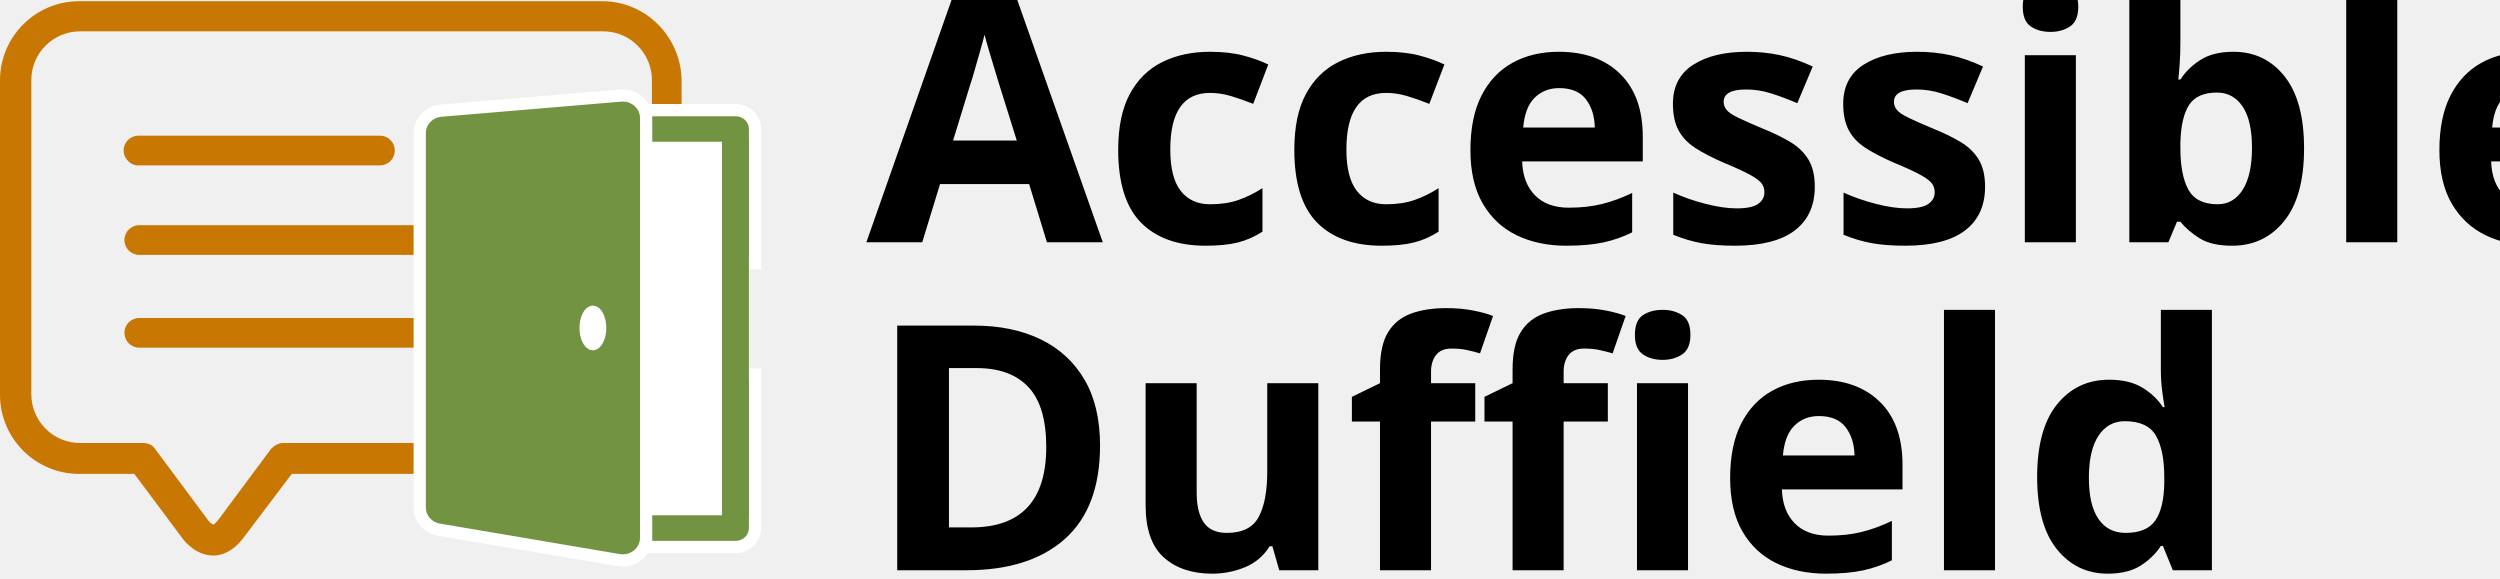
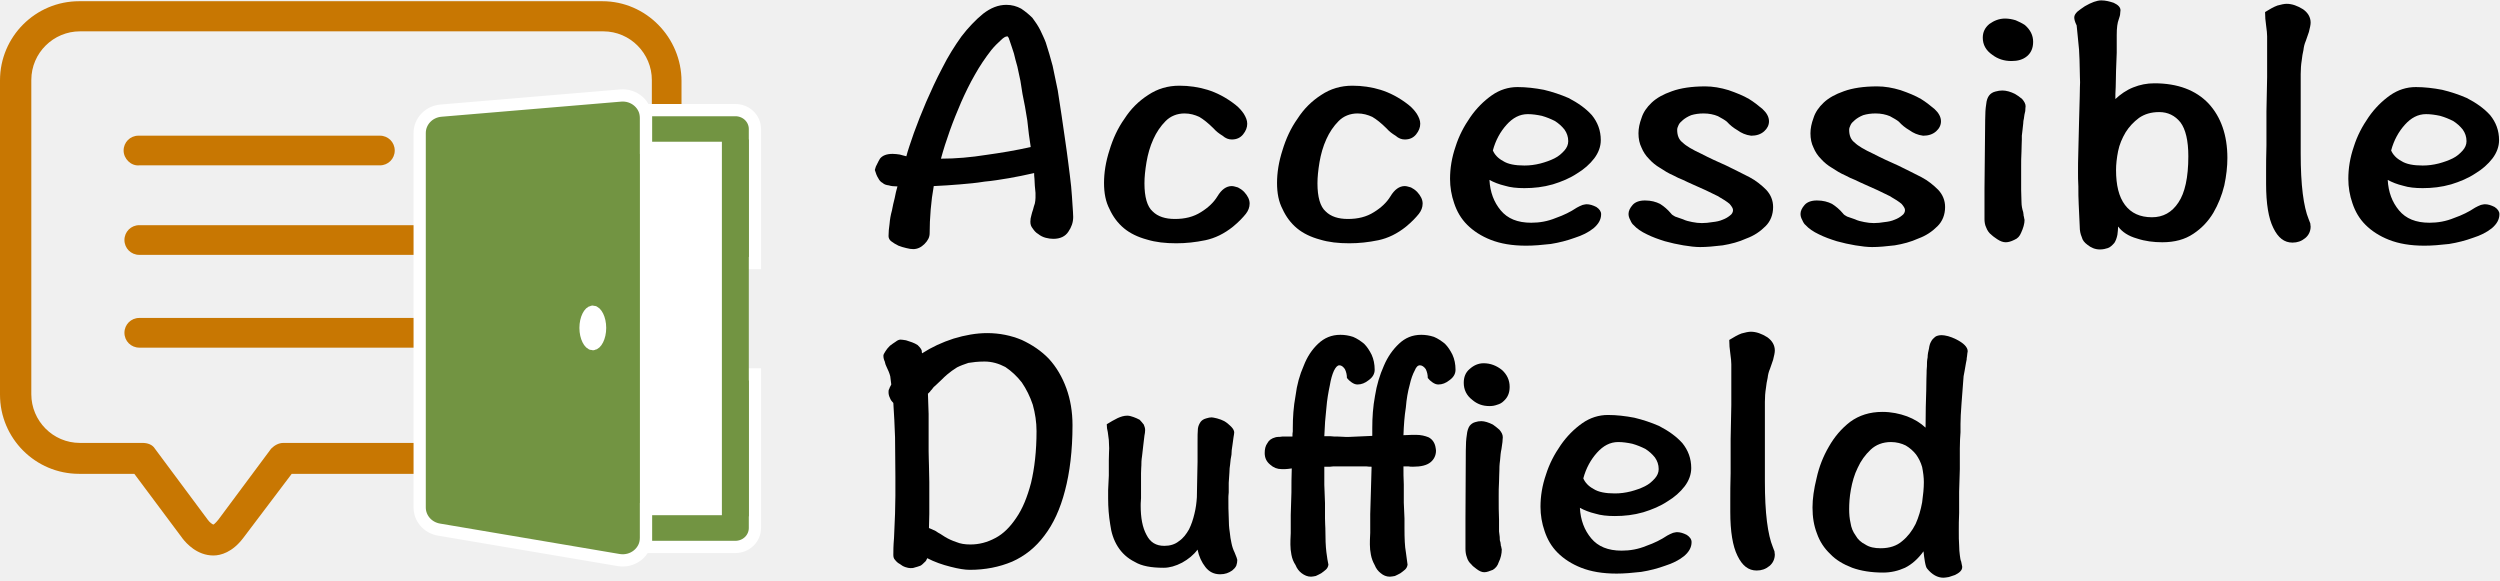
- <svg xmlns="http://www.w3.org/2000/svg" width="2043px" height="473px" viewBox="0 0 2043 473" version="1.1">
-   <g id="Page-1" stroke="none" stroke-width="1" fill="none" fill-rule="evenodd">
-     <g id="logo" transform="translate(0, -99)">
-       <g id="bubble" transform="translate(0, 100)" fill="#C87702" fill-rule="nonzero">
-         <path d="M492.342,0 L64.658,0 C28.961,0 0,28.987 0,64.714 L0,321.549 C0,357.277 28.961,386.263 64.658,386.263 L109.784,386.263 L149.521,439.518 C152.215,442.888 160.971,453 174.441,453 C180.503,453 189.932,450.304 198.688,438.844 L238.426,386.263 L492.342,386.263 C528.039,386.263 557,357.277 557,321.549 L557,65.388 C557,29.661 528.039,0 492.342,0 Z M532.08,321.223 C532.08,343.469 513.895,360.996 492.342,360.996 L231.69,360.996 C227.649,360.996 224.282,363.018 221.588,365.714 L178.482,423.688 C175.788,427.058 174.441,427.732 174.441,427.732 C173.768,427.732 171.074,425.71 169.727,423.688 L126.622,365.714 C124.601,362.344 120.56,360.996 116.519,360.996 L65.331,360.996 C43.105,360.996 25.594,342.795 25.594,321.223 L25.594,64.388 C25.594,42.143 43.779,24.616 65.331,24.616 L493.016,24.616 C515.242,24.616 532.753,42.817 532.753,64.388 L532.753,321.223 L532.08,321.223 Z M453.952,195.165 C453.952,201.906 448.563,207.299 441.828,207.299 L113.825,207.299 C107.089,207.299 101.701,201.906 101.701,195.165 C101.701,188.424 107.089,183.031 113.825,183.031 L441.828,183.031 C448.563,182.357 453.952,187.75 453.952,195.165 Z M453.952,270.991 C453.952,277.732 448.563,283.125 441.828,283.125 L113.825,283.125 C107.089,283.125 101.701,277.732 101.701,270.991 C101.701,264.25 107.089,258.857 113.825,258.857 L441.828,258.857 C448.563,258.183 453.952,263.576 453.952,270.991 Z M101.028,122.013 C101.028,115.272 106.416,109.879 113.151,109.879 L310.492,109.879 C317.227,109.879 322.615,115.272 322.615,122.013 C322.615,128.754 317.227,134.147 310.492,134.147 L113.825,134.147 C107.089,134.821 101.028,128.754 101.028,122.013 Z" id="Shape" />
+ <svg xmlns="http://www.w3.org/2000/svg" width="100%" height="100%" viewBox="0 0 1046 243" version="1.1" xml:space="preserve" style="fill-rule:evenodd;clip-rule:evenodd;">
+   <g transform="matrix(1,0,0,1,-320.964,-167.179)">
+     <g id="logo" transform="matrix(0.511931,0,0,0.511931,843.901,288.251)">
+       <g transform="matrix(1,0,0,1,-1021.5,-236.5)">
+         <clipPath id="_clip1">
+           <rect x="0" y="0" width="2043" height="473" />
+         </clipPath>
+         <g clip-path="url(#_clip1)">
+           <g transform="matrix(1,0,0,1,0,-99)">
+             <g id="Page-1">
+               <g id="logo1">
+                 <g id="bubble" transform="matrix(1,0,0,1,0,100)">
+                   <path id="Shape" d="M492.342,0L64.658,0C28.961,0 0,28.987 0,64.714L0,321.549C0,357.277 28.961,386.263 64.658,386.263L109.784,386.263L149.521,439.518C152.215,442.888 160.971,453 174.441,453C180.503,453 189.932,450.304 198.688,438.844L238.426,386.263L492.342,386.263C528.039,386.263 557,357.277 557,321.549L557,65.388C557,29.661 528.039,0 492.342,0ZM532.08,321.223C532.08,343.469 513.895,360.996 492.342,360.996L231.69,360.996C227.649,360.996 224.282,363.018 221.588,365.714L178.482,423.688C175.788,427.058 174.441,427.732 174.441,427.732C173.768,427.732 171.074,425.71 169.727,423.688L126.622,365.714C124.601,362.344 120.56,360.996 116.519,360.996L65.331,360.996C43.105,360.996 25.594,342.795 25.594,321.223L25.594,64.388C25.594,42.143 43.779,24.616 65.331,24.616L493.016,24.616C515.242,24.616 532.753,42.817 532.753,64.388L532.753,321.223L532.08,321.223ZM453.952,195.165C453.952,201.906 448.563,207.299 441.828,207.299L113.825,207.299C107.089,207.299 101.701,201.906 101.701,195.165C101.701,188.424 107.089,183.031 113.825,183.031L441.828,183.031C448.563,182.357 453.952,187.75 453.952,195.165ZM453.952,270.991C453.952,277.732 448.563,283.125 441.828,283.125L113.825,283.125C107.089,283.125 101.701,277.732 101.701,270.991C101.701,264.25 107.089,258.857 113.825,258.857L441.828,258.857C448.563,258.183 453.952,263.576 453.952,270.991ZM101.028,122.013C101.028,115.272 106.416,109.879 113.151,109.879L310.492,109.879C317.227,109.879 322.615,115.272 322.615,122.013C322.615,128.754 317.227,134.147 310.492,134.147L113.825,134.147C107.089,134.821 101.028,128.754 101.028,122.013Z" style="fill:rgb(200,119,2);fill-rule:nonzero;" />
+                 </g>
+                 <g id="door" transform="matrix(1,0,0,1,348,182)">
+                   <rect id="Fill-99" x="71" y="24" width="183" height="323" style="fill:white;" />
+                   <path id="Fill-3" d="M136.499,198.288C139.105,198.288 142.457,192.69 142.457,184.996C142.457,177.292 139.112,171.713 136.499,171.713C133.894,171.713 130.549,177.294 130.549,184.996C130.549,192.688 133.9,198.288 136.499,198.288ZM12.412,7.426L12.41,7.426L159.279,-4.929C164.573,-5.375 169.769,-3.701 173.734,-0.255C177.734,3.232 180,8.143 180,13.374L180,356.632C180,362.127 177.46,367.3 173.097,370.776C168.791,374.229 163.142,375.658 157.638,374.718L10.764,349.84C1.669,348.292 -5,340.727 -5,331.74L-5,25.724C-5,16.137 2.6,8.247 12.412,7.426Z" style="fill:rgb(114,148,66);stroke:white;stroke-width:10px;" />
+                   <path id="Fill-6" d="M237.153,37.83L180,37.83L180,7L253.089,7C257.242,7 261.304,8.609 264.245,11.43C267.27,14.304 269,18.296 269,22.423L269,132L237.153,132L237.153,37.83Z" style="fill:rgb(114,148,66);stroke:white;stroke-width:10px;" />
+                   <path id="Fill-7" d="M237.153,333.084L237.153,223L269,223L269,348.537C269,352.67 267.271,356.677 264.28,359.522C261.324,362.385 257.257,364 253.089,364L180,364L180,333.084L237.153,333.084Z" style="fill:rgb(114,148,66);stroke:white;stroke-width:10px;" />
+                   <rect id="Rectangle" x="242" y="31" width="22" height="308" style="fill:rgb(114,148,66);" />
+                 </g>
+                 <g transform="matrix(1,0,0,1,708,565)">
+                   <g id="Duffield">
+                     <g transform="matrix(280,0,0,280,0,0)">
+                       <path d="M0.602,-0.423C0.602,-0.462 0.596,-0.498 0.584,-0.531C0.572,-0.564 0.555,-0.593 0.533,-0.617C0.511,-0.64 0.484,-0.658 0.454,-0.672C0.423,-0.685 0.389,-0.692 0.353,-0.692C0.321,-0.692 0.288,-0.686 0.255,-0.676C0.221,-0.665 0.191,-0.651 0.163,-0.633C0.162,-0.635 0.162,-0.638 0.162,-0.64C0.162,-0.642 0.161,-0.643 0.16,-0.645C0.158,-0.649 0.154,-0.653 0.15,-0.657C0.145,-0.66 0.14,-0.663 0.134,-0.665C0.128,-0.667 0.122,-0.669 0.116,-0.671C0.109,-0.672 0.104,-0.673 0.1,-0.673C0.096,-0.673 0.091,-0.671 0.086,-0.667C0.08,-0.663 0.074,-0.659 0.069,-0.655C0.063,-0.649 0.059,-0.644 0.056,-0.639C0.052,-0.633 0.05,-0.629 0.05,-0.626C0.05,-0.619 0.052,-0.613 0.054,-0.609C0.055,-0.603 0.057,-0.598 0.059,-0.594C0.064,-0.584 0.068,-0.574 0.07,-0.566L0.073,-0.542L0.071,-0.538C0.069,-0.535 0.068,-0.532 0.067,-0.529C0.065,-0.526 0.065,-0.523 0.065,-0.52C0.065,-0.514 0.066,-0.509 0.069,-0.503C0.071,-0.497 0.075,-0.492 0.079,-0.488C0.081,-0.456 0.083,-0.422 0.084,-0.388C0.084,-0.353 0.085,-0.315 0.085,-0.273L0.085,-0.217C0.085,-0.199 0.084,-0.182 0.084,-0.165L0.081,-0.094C0.079,-0.071 0.079,-0.055 0.079,-0.045C0.079,-0.039 0.08,-0.034 0.084,-0.03C0.088,-0.025 0.092,-0.021 0.098,-0.018C0.103,-0.014 0.108,-0.011 0.114,-0.009C0.12,-0.007 0.125,-0.006 0.129,-0.006C0.133,-0.006 0.137,-0.006 0.142,-0.008C0.147,-0.009 0.152,-0.011 0.158,-0.013C0.162,-0.015 0.166,-0.019 0.17,-0.023C0.174,-0.026 0.176,-0.03 0.178,-0.035C0.199,-0.024 0.222,-0.016 0.246,-0.01C0.269,-0.004 0.288,-0.001 0.302,-0.001C0.347,-0.001 0.388,-0.009 0.426,-0.025C0.462,-0.041 0.494,-0.066 0.52,-0.101C0.546,-0.135 0.566,-0.178 0.58,-0.232C0.594,-0.285 0.602,-0.349 0.602,-0.423ZM0.497,-0.406C0.497,-0.347 0.491,-0.297 0.481,-0.255C0.47,-0.213 0.456,-0.179 0.438,-0.153C0.42,-0.126 0.4,-0.106 0.377,-0.094C0.353,-0.081 0.329,-0.075 0.304,-0.075C0.288,-0.075 0.275,-0.077 0.263,-0.082C0.251,-0.086 0.24,-0.091 0.23,-0.097L0.216,-0.106C0.212,-0.108 0.207,-0.111 0.203,-0.114C0.195,-0.118 0.188,-0.121 0.183,-0.123C0.183,-0.137 0.184,-0.151 0.184,-0.165L0.184,-0.257C0.184,-0.273 0.183,-0.29 0.183,-0.306C0.183,-0.316 0.182,-0.33 0.182,-0.347L0.182,-0.456L0.18,-0.515L0.186,-0.521C0.187,-0.523 0.189,-0.525 0.191,-0.527C0.195,-0.533 0.199,-0.537 0.202,-0.539C0.208,-0.545 0.214,-0.55 0.22,-0.556C0.225,-0.561 0.23,-0.566 0.236,-0.571L0.25,-0.582C0.254,-0.585 0.259,-0.588 0.265,-0.592C0.275,-0.597 0.286,-0.601 0.298,-0.605C0.31,-0.607 0.326,-0.609 0.345,-0.609C0.367,-0.609 0.387,-0.603 0.406,-0.593C0.424,-0.581 0.44,-0.566 0.454,-0.548C0.467,-0.529 0.478,-0.507 0.486,-0.483C0.493,-0.458 0.497,-0.432 0.497,-0.406Z" style="fill-rule:nonzero;" />
+                     </g>
+                     <g transform="matrix(280,0,0,280,182.56,0)">
+                       <path d="M0.431,-0.03C0.431,-0.032 0.428,-0.04 0.423,-0.052C0.419,-0.06 0.416,-0.069 0.414,-0.079C0.412,-0.088 0.41,-0.099 0.409,-0.111C0.407,-0.123 0.406,-0.138 0.406,-0.154C0.405,-0.17 0.405,-0.189 0.405,-0.211C0.405,-0.213 0.405,-0.219 0.406,-0.227L0.406,-0.255L0.408,-0.285C0.408,-0.294 0.409,-0.302 0.41,-0.308C0.411,-0.319 0.412,-0.329 0.414,-0.337C0.414,-0.345 0.415,-0.355 0.417,-0.366C0.418,-0.374 0.419,-0.381 0.42,-0.388C0.421,-0.394 0.422,-0.399 0.422,-0.402C0.422,-0.407 0.419,-0.413 0.413,-0.419C0.407,-0.425 0.4,-0.431 0.393,-0.435C0.387,-0.438 0.38,-0.441 0.372,-0.443C0.364,-0.445 0.358,-0.446 0.356,-0.446C0.352,-0.446 0.346,-0.445 0.34,-0.443C0.333,-0.441 0.328,-0.438 0.324,-0.433C0.32,-0.427 0.317,-0.421 0.316,-0.413C0.315,-0.404 0.315,-0.39 0.315,-0.371L0.315,-0.316C0.315,-0.301 0.314,-0.285 0.314,-0.267C0.314,-0.249 0.313,-0.231 0.313,-0.213C0.312,-0.197 0.31,-0.181 0.306,-0.165C0.302,-0.148 0.297,-0.133 0.29,-0.119C0.282,-0.105 0.273,-0.093 0.261,-0.085C0.249,-0.075 0.234,-0.071 0.218,-0.071C0.194,-0.071 0.177,-0.081 0.166,-0.103C0.154,-0.125 0.149,-0.153 0.149,-0.189C0.149,-0.191 0.149,-0.198 0.15,-0.21L0.15,-0.283C0.15,-0.294 0.151,-0.302 0.151,-0.306C0.151,-0.312 0.151,-0.321 0.153,-0.333L0.157,-0.368L0.16,-0.393C0.161,-0.398 0.162,-0.403 0.162,-0.409C0.162,-0.415 0.16,-0.42 0.158,-0.425C0.154,-0.43 0.15,-0.435 0.146,-0.439C0.14,-0.442 0.134,-0.445 0.128,-0.447C0.122,-0.449 0.116,-0.451 0.11,-0.451C0.1,-0.451 0.091,-0.448 0.082,-0.444C0.072,-0.439 0.061,-0.433 0.05,-0.426C0.05,-0.418 0.051,-0.41 0.053,-0.403L0.056,-0.38C0.056,-0.372 0.057,-0.364 0.057,-0.356C0.057,-0.348 0.056,-0.336 0.056,-0.321L0.056,-0.276L0.054,-0.234L0.054,-0.209C0.054,-0.183 0.056,-0.158 0.06,-0.134C0.063,-0.11 0.07,-0.088 0.082,-0.069C0.094,-0.05 0.11,-0.035 0.132,-0.024C0.152,-0.012 0.18,-0.007 0.216,-0.007C0.233,-0.007 0.251,-0.012 0.27,-0.022C0.288,-0.032 0.303,-0.044 0.315,-0.06C0.319,-0.04 0.327,-0.023 0.338,-0.009C0.349,0.005 0.363,0.012 0.381,0.012C0.395,0.012 0.406,0.008 0.416,0.001C0.421,-0.003 0.425,-0.007 0.428,-0.013C0.43,-0.019 0.431,-0.024 0.431,-0.03Z" style="fill-rule:nonzero;" />
+                     </g>
+                     <g transform="matrix(280,0,0,280,317.24,0)">
+                       <path d="M0.745,-0.535C0.745,-0.555 0.737,-0.571 0.723,-0.584C0.707,-0.597 0.689,-0.604 0.669,-0.604C0.654,-0.604 0.64,-0.598 0.628,-0.587C0.616,-0.577 0.611,-0.563 0.611,-0.547C0.611,-0.527 0.619,-0.51 0.636,-0.497C0.65,-0.485 0.666,-0.479 0.686,-0.479C0.694,-0.479 0.701,-0.48 0.709,-0.483C0.716,-0.485 0.722,-0.488 0.728,-0.494C0.739,-0.504 0.745,-0.517 0.745,-0.535ZM0.725,-0.388C0.725,-0.396 0.721,-0.403 0.715,-0.41C0.708,-0.416 0.702,-0.421 0.696,-0.425C0.684,-0.431 0.672,-0.435 0.662,-0.435C0.656,-0.435 0.65,-0.434 0.644,-0.432C0.637,-0.43 0.632,-0.426 0.628,-0.421C0.624,-0.415 0.621,-0.406 0.62,-0.395C0.618,-0.383 0.617,-0.368 0.617,-0.349L0.616,-0.15L0.616,-0.063C0.616,-0.054 0.617,-0.046 0.62,-0.038C0.622,-0.03 0.627,-0.022 0.634,-0.016C0.636,-0.013 0.641,-0.009 0.649,-0.003C0.657,0.003 0.664,0.006 0.671,0.006C0.678,0.006 0.686,0.003 0.696,-0.001C0.704,-0.006 0.71,-0.013 0.713,-0.023C0.719,-0.035 0.722,-0.048 0.722,-0.061C0.722,-0.061 0.721,-0.064 0.72,-0.07C0.719,-0.071 0.719,-0.073 0.719,-0.075C0.719,-0.077 0.718,-0.08 0.718,-0.082C0.716,-0.086 0.716,-0.091 0.716,-0.097L0.714,-0.113L0.714,-0.147C0.713,-0.167 0.713,-0.189 0.713,-0.215C0.713,-0.229 0.713,-0.243 0.714,-0.258C0.714,-0.272 0.715,-0.283 0.715,-0.291C0.715,-0.297 0.715,-0.307 0.717,-0.321C0.718,-0.334 0.719,-0.345 0.721,-0.353L0.724,-0.374C0.724,-0.38 0.725,-0.385 0.725,-0.388ZM0.587,-0.585C0.587,-0.601 0.584,-0.616 0.578,-0.629C0.572,-0.641 0.565,-0.652 0.556,-0.661C0.546,-0.669 0.536,-0.676 0.524,-0.681C0.512,-0.685 0.499,-0.687 0.487,-0.687C0.461,-0.687 0.44,-0.678 0.422,-0.661C0.404,-0.644 0.389,-0.623 0.378,-0.597C0.366,-0.57 0.357,-0.541 0.352,-0.509C0.346,-0.477 0.344,-0.445 0.344,-0.415L0.344,-0.392L0.277,-0.389L0.265,-0.389C0.259,-0.389 0.252,-0.39 0.244,-0.39C0.236,-0.39 0.229,-0.39 0.222,-0.391L0.204,-0.391C0.205,-0.42 0.207,-0.447 0.21,-0.473C0.212,-0.498 0.216,-0.52 0.22,-0.539C0.223,-0.557 0.227,-0.571 0.232,-0.582C0.237,-0.592 0.242,-0.598 0.248,-0.598C0.254,-0.598 0.259,-0.594 0.264,-0.587C0.268,-0.579 0.27,-0.57 0.27,-0.561C0.274,-0.556 0.278,-0.552 0.284,-0.548C0.29,-0.544 0.295,-0.542 0.301,-0.542C0.312,-0.542 0.323,-0.546 0.334,-0.555C0.345,-0.563 0.351,-0.573 0.351,-0.585C0.351,-0.601 0.348,-0.616 0.342,-0.629C0.336,-0.641 0.329,-0.652 0.32,-0.661C0.31,-0.669 0.3,-0.676 0.288,-0.681C0.276,-0.685 0.263,-0.687 0.251,-0.687C0.225,-0.687 0.204,-0.678 0.186,-0.661C0.168,-0.644 0.154,-0.623 0.144,-0.597C0.132,-0.57 0.124,-0.541 0.12,-0.509C0.114,-0.477 0.112,-0.445 0.112,-0.415L0.112,-0.405C0.111,-0.401 0.111,-0.396 0.111,-0.39L0.081,-0.39C0.076,-0.389 0.072,-0.389 0.069,-0.389C0.065,-0.389 0.063,-0.388 0.062,-0.388C0.05,-0.385 0.042,-0.379 0.038,-0.371C0.032,-0.363 0.03,-0.353 0.03,-0.342C0.03,-0.328 0.035,-0.317 0.046,-0.308C0.056,-0.299 0.067,-0.295 0.079,-0.295L0.09,-0.295C0.095,-0.295 0.101,-0.296 0.109,-0.297C0.108,-0.273 0.108,-0.25 0.108,-0.227L0.106,-0.161L0.106,-0.108C0.105,-0.092 0.105,-0.081 0.105,-0.075C0.105,-0.065 0.106,-0.055 0.108,-0.045C0.11,-0.034 0.114,-0.024 0.12,-0.015C0.124,-0.005 0.13,0.003 0.138,0.009C0.146,0.015 0.155,0.019 0.165,0.019C0.169,0.019 0.173,0.018 0.179,0.017C0.184,0.015 0.189,0.012 0.195,0.009C0.2,0.005 0.205,0.002 0.209,-0.002C0.213,-0.006 0.215,-0.01 0.216,-0.016C0.214,-0.025 0.212,-0.037 0.21,-0.053C0.208,-0.069 0.207,-0.092 0.207,-0.123C0.207,-0.128 0.206,-0.137 0.206,-0.151L0.206,-0.196L0.204,-0.249L0.204,-0.302L0.221,-0.302L0.231,-0.303L0.326,-0.303C0.332,-0.302 0.338,-0.302 0.342,-0.302L0.34,-0.231L0.338,-0.163L0.338,-0.109C0.337,-0.093 0.337,-0.081 0.337,-0.075C0.337,-0.065 0.338,-0.055 0.34,-0.045C0.342,-0.034 0.346,-0.024 0.351,-0.015C0.355,-0.005 0.361,0.003 0.369,0.009C0.376,0.015 0.385,0.019 0.395,0.019C0.399,0.019 0.404,0.018 0.41,0.017C0.415,0.015 0.42,0.012 0.426,0.009C0.431,0.005 0.436,0.002 0.44,-0.002C0.444,-0.006 0.446,-0.01 0.447,-0.016L0.442,-0.053C0.439,-0.069 0.438,-0.092 0.438,-0.123L0.438,-0.151L0.436,-0.197L0.436,-0.25C0.435,-0.268 0.435,-0.286 0.435,-0.303L0.449,-0.303C0.453,-0.302 0.458,-0.302 0.463,-0.302C0.486,-0.302 0.503,-0.306 0.514,-0.315C0.524,-0.323 0.53,-0.335 0.53,-0.349C0.53,-0.352 0.529,-0.356 0.528,-0.362C0.525,-0.374 0.518,-0.383 0.508,-0.388C0.498,-0.392 0.486,-0.395 0.472,-0.395L0.46,-0.395C0.453,-0.395 0.445,-0.394 0.435,-0.394C0.436,-0.423 0.438,-0.45 0.442,-0.475C0.444,-0.5 0.448,-0.522 0.453,-0.54C0.457,-0.558 0.462,-0.572 0.468,-0.583C0.472,-0.593 0.477,-0.598 0.483,-0.598C0.489,-0.598 0.495,-0.594 0.5,-0.587C0.504,-0.579 0.506,-0.57 0.506,-0.561C0.51,-0.556 0.514,-0.552 0.52,-0.548C0.526,-0.544 0.531,-0.542 0.537,-0.542C0.548,-0.542 0.559,-0.546 0.57,-0.555C0.581,-0.563 0.587,-0.573 0.587,-0.585Z" style="fill-rule:nonzero;" />
+                     </g>
+                     <g transform="matrix(280,0,0,280,539.84,0)">
+                       <path d="M0.481,-0.082C0.481,-0.09 0.476,-0.097 0.467,-0.103C0.457,-0.108 0.448,-0.111 0.438,-0.111C0.436,-0.111 0.432,-0.11 0.427,-0.109C0.421,-0.107 0.416,-0.104 0.41,-0.101C0.392,-0.089 0.372,-0.079 0.349,-0.071C0.325,-0.061 0.301,-0.057 0.277,-0.057C0.237,-0.057 0.208,-0.069 0.188,-0.093C0.168,-0.117 0.157,-0.146 0.155,-0.182C0.168,-0.175 0.183,-0.169 0.2,-0.165C0.216,-0.16 0.235,-0.158 0.257,-0.158C0.285,-0.158 0.312,-0.161 0.34,-0.169C0.366,-0.177 0.39,-0.187 0.411,-0.201C0.431,-0.213 0.448,-0.228 0.461,-0.245C0.473,-0.261 0.48,-0.279 0.48,-0.298C0.48,-0.326 0.471,-0.35 0.454,-0.371C0.436,-0.391 0.413,-0.407 0.386,-0.421C0.363,-0.431 0.339,-0.439 0.314,-0.445C0.288,-0.45 0.262,-0.453 0.237,-0.453C0.21,-0.453 0.185,-0.445 0.162,-0.429C0.138,-0.412 0.117,-0.391 0.099,-0.365C0.081,-0.339 0.066,-0.311 0.056,-0.279C0.045,-0.247 0.04,-0.216 0.04,-0.185C0.04,-0.161 0.044,-0.137 0.052,-0.114C0.06,-0.09 0.072,-0.069 0.09,-0.051C0.108,-0.033 0.131,-0.018 0.159,-0.007C0.187,0.004 0.221,0.01 0.262,0.01C0.284,0.01 0.308,0.008 0.334,0.005C0.359,0.001 0.382,-0.005 0.404,-0.013C0.426,-0.02 0.444,-0.029 0.459,-0.041C0.473,-0.053 0.481,-0.066 0.481,-0.082ZM0.385,-0.295C0.385,-0.285 0.381,-0.276 0.374,-0.268C0.366,-0.259 0.357,-0.251 0.345,-0.245C0.333,-0.239 0.319,-0.234 0.304,-0.23C0.288,-0.226 0.273,-0.224 0.257,-0.224C0.23,-0.224 0.209,-0.228 0.195,-0.237C0.18,-0.245 0.17,-0.256 0.165,-0.268C0.173,-0.298 0.187,-0.323 0.205,-0.343C0.223,-0.363 0.243,-0.374 0.267,-0.374C0.28,-0.374 0.294,-0.372 0.308,-0.369C0.322,-0.365 0.334,-0.36 0.346,-0.354C0.357,-0.347 0.366,-0.339 0.374,-0.329C0.381,-0.319 0.385,-0.308 0.385,-0.295Z" style="fill-rule:nonzero;" />
+                     </g>
+                     <g transform="matrix(280,0,0,280,685.72,0)">
+                       <path d="M0.203,-0.046C0.203,-0.048 0.202,-0.051 0.202,-0.055C0.201,-0.058 0.199,-0.062 0.197,-0.068C0.19,-0.085 0.184,-0.11 0.18,-0.142C0.176,-0.174 0.174,-0.213 0.174,-0.259L0.174,-0.491C0.174,-0.505 0.175,-0.519 0.177,-0.531C0.178,-0.542 0.18,-0.552 0.182,-0.561C0.183,-0.57 0.185,-0.579 0.189,-0.588L0.198,-0.614C0.201,-0.626 0.203,-0.635 0.203,-0.641C0.203,-0.657 0.195,-0.67 0.181,-0.68C0.165,-0.69 0.149,-0.696 0.133,-0.696C0.126,-0.696 0.117,-0.694 0.106,-0.691C0.095,-0.687 0.083,-0.68 0.07,-0.672C0.07,-0.659 0.071,-0.646 0.073,-0.633C0.075,-0.619 0.076,-0.608 0.076,-0.601L0.076,-0.482L0.074,-0.382L0.074,-0.283C0.073,-0.252 0.073,-0.226 0.073,-0.205L0.073,-0.17C0.073,-0.113 0.08,-0.07 0.094,-0.042C0.108,-0.013 0.126,0.001 0.15,0.001C0.164,0.001 0.176,-0.003 0.187,-0.012C0.197,-0.02 0.203,-0.032 0.203,-0.046Z" style="fill-rule:nonzero;" />
+                     </g>
+                     <g transform="matrix(280,0,0,280,762.16,0)">
+                       <path d="M0.493,-0.639C0.493,-0.651 0.481,-0.663 0.459,-0.674C0.451,-0.678 0.443,-0.681 0.436,-0.683C0.428,-0.685 0.422,-0.686 0.417,-0.686C0.409,-0.686 0.402,-0.684 0.398,-0.681C0.393,-0.677 0.389,-0.673 0.386,-0.667C0.383,-0.662 0.381,-0.655 0.38,-0.647C0.378,-0.639 0.376,-0.63 0.376,-0.621C0.374,-0.612 0.374,-0.603 0.374,-0.595C0.373,-0.586 0.373,-0.579 0.373,-0.575C0.373,-0.569 0.372,-0.553 0.372,-0.525C0.371,-0.496 0.37,-0.46 0.37,-0.416C0.355,-0.43 0.337,-0.441 0.316,-0.449C0.294,-0.457 0.27,-0.462 0.244,-0.462C0.207,-0.462 0.176,-0.452 0.15,-0.433C0.124,-0.413 0.104,-0.389 0.088,-0.361C0.071,-0.332 0.059,-0.301 0.052,-0.269C0.044,-0.237 0.04,-0.208 0.04,-0.183C0.04,-0.155 0.044,-0.13 0.053,-0.107C0.061,-0.084 0.074,-0.064 0.092,-0.047C0.108,-0.03 0.13,-0.017 0.156,-0.007C0.181,0.002 0.211,0.007 0.246,0.007C0.269,0.007 0.29,0.002 0.31,-0.007C0.33,-0.017 0.348,-0.033 0.364,-0.055C0.365,-0.046 0.366,-0.036 0.368,-0.025C0.37,-0.014 0.372,-0.007 0.375,-0.004C0.389,0.013 0.405,0.022 0.422,0.022C0.426,0.022 0.432,0.021 0.438,0.02L0.456,0.014C0.462,0.011 0.467,0.008 0.471,0.004C0.475,-0 0.477,-0.004 0.477,-0.01L0.474,-0.025C0.472,-0.029 0.471,-0.036 0.47,-0.044C0.469,-0.052 0.468,-0.061 0.468,-0.073C0.467,-0.084 0.467,-0.099 0.467,-0.117C0.467,-0.13 0.467,-0.147 0.468,-0.167L0.468,-0.229L0.47,-0.295L0.47,-0.355C0.47,-0.373 0.471,-0.389 0.472,-0.403L0.472,-0.427C0.472,-0.441 0.473,-0.461 0.475,-0.487L0.481,-0.566L0.484,-0.582L0.488,-0.605L0.49,-0.615C0.49,-0.617 0.49,-0.62 0.491,-0.624C0.491,-0.627 0.492,-0.63 0.492,-0.633C0.492,-0.635 0.493,-0.637 0.493,-0.639ZM0.365,-0.257C0.365,-0.239 0.363,-0.22 0.36,-0.198C0.356,-0.176 0.35,-0.155 0.341,-0.135C0.331,-0.115 0.318,-0.098 0.302,-0.085C0.286,-0.071 0.265,-0.064 0.239,-0.064C0.221,-0.064 0.206,-0.067 0.194,-0.075C0.182,-0.081 0.172,-0.09 0.166,-0.101C0.158,-0.112 0.153,-0.124 0.151,-0.138C0.148,-0.151 0.147,-0.164 0.147,-0.178C0.147,-0.194 0.148,-0.213 0.152,-0.235C0.156,-0.257 0.162,-0.279 0.172,-0.299C0.181,-0.319 0.194,-0.337 0.21,-0.352C0.225,-0.366 0.245,-0.374 0.269,-0.374C0.285,-0.374 0.3,-0.37 0.312,-0.364C0.324,-0.357 0.334,-0.348 0.342,-0.338C0.35,-0.327 0.356,-0.315 0.36,-0.301C0.363,-0.286 0.365,-0.271 0.365,-0.257Z" style="fill-rule:nonzero;" />
+                     </g>
+                   </g>
+                 </g>
+                 <g transform="matrix(1,0,0,1,708,297)">
+                   <g id="Accessible">
+                     <g transform="matrix(280,0,0,280,0,0)">
+                       <path d="M0.604,-0.074C0.604,-0.082 0.603,-0.093 0.602,-0.109C0.601,-0.124 0.6,-0.142 0.598,-0.163C0.596,-0.183 0.593,-0.205 0.59,-0.229C0.587,-0.252 0.584,-0.276 0.58,-0.302L0.57,-0.371C0.566,-0.395 0.563,-0.419 0.559,-0.443L0.544,-0.515C0.538,-0.538 0.531,-0.561 0.524,-0.583C0.52,-0.594 0.514,-0.606 0.508,-0.619C0.502,-0.631 0.494,-0.643 0.485,-0.655C0.475,-0.665 0.464,-0.674 0.452,-0.682C0.439,-0.689 0.425,-0.693 0.409,-0.693C0.385,-0.693 0.363,-0.684 0.341,-0.667C0.319,-0.649 0.298,-0.627 0.278,-0.601C0.258,-0.573 0.239,-0.543 0.222,-0.509C0.204,-0.475 0.189,-0.442 0.175,-0.41C0.161,-0.377 0.149,-0.347 0.139,-0.319C0.129,-0.29 0.121,-0.267 0.117,-0.251C0.11,-0.253 0.104,-0.254 0.098,-0.256C0.091,-0.257 0.084,-0.258 0.077,-0.258C0.059,-0.258 0.047,-0.253 0.04,-0.244C0.038,-0.241 0.037,-0.239 0.036,-0.237L0.028,-0.221C0.027,-0.217 0.026,-0.214 0.025,-0.211C0.028,-0.201 0.031,-0.193 0.035,-0.187C0.038,-0.181 0.042,-0.176 0.048,-0.173C0.052,-0.169 0.058,-0.167 0.066,-0.166C0.072,-0.164 0.081,-0.163 0.091,-0.163C0.088,-0.152 0.085,-0.141 0.083,-0.129C0.08,-0.117 0.077,-0.105 0.075,-0.093C0.071,-0.079 0.069,-0.066 0.068,-0.054C0.066,-0.041 0.065,-0.029 0.065,-0.018C0.065,-0.012 0.068,-0.006 0.074,-0.002C0.079,0.002 0.086,0.006 0.094,0.01C0.101,0.013 0.109,0.015 0.117,0.017C0.125,0.019 0.131,0.02 0.137,0.02C0.149,0.02 0.16,0.015 0.17,0.005C0.18,-0.005 0.185,-0.015 0.185,-0.026C0.185,-0.048 0.186,-0.071 0.188,-0.095C0.19,-0.119 0.193,-0.142 0.197,-0.164C0.223,-0.165 0.249,-0.167 0.274,-0.169C0.298,-0.171 0.321,-0.173 0.345,-0.177C0.368,-0.179 0.392,-0.183 0.416,-0.187C0.439,-0.191 0.464,-0.196 0.49,-0.202C0.49,-0.198 0.49,-0.192 0.491,-0.185C0.491,-0.178 0.492,-0.171 0.492,-0.165L0.494,-0.144L0.494,-0.13C0.494,-0.124 0.493,-0.118 0.492,-0.113C0.49,-0.107 0.488,-0.101 0.487,-0.096C0.485,-0.09 0.483,-0.084 0.482,-0.079C0.48,-0.073 0.479,-0.066 0.479,-0.06C0.479,-0.052 0.481,-0.046 0.486,-0.04C0.49,-0.034 0.495,-0.028 0.502,-0.024C0.508,-0.019 0.516,-0.015 0.524,-0.013C0.532,-0.011 0.539,-0.01 0.546,-0.01C0.566,-0.01 0.581,-0.017 0.59,-0.031C0.599,-0.044 0.604,-0.058 0.604,-0.074ZM0.48,-0.278C0.436,-0.268 0.393,-0.261 0.35,-0.255C0.306,-0.248 0.262,-0.244 0.218,-0.244C0.225,-0.27 0.234,-0.298 0.244,-0.326C0.254,-0.354 0.265,-0.381 0.277,-0.409C0.289,-0.436 0.302,-0.463 0.317,-0.489C0.331,-0.514 0.347,-0.538 0.365,-0.561C0.374,-0.572 0.383,-0.581 0.392,-0.589C0.4,-0.597 0.406,-0.601 0.412,-0.601C0.413,-0.601 0.414,-0.599 0.416,-0.596C0.417,-0.592 0.418,-0.59 0.418,-0.59C0.423,-0.576 0.427,-0.563 0.431,-0.551C0.434,-0.539 0.437,-0.526 0.441,-0.513L0.45,-0.471L0.456,-0.433C0.461,-0.409 0.466,-0.383 0.47,-0.356C0.473,-0.328 0.476,-0.302 0.48,-0.278Z" style="fill-rule:nonzero;" />
+                     </g>
+                     <g transform="matrix(280,0,0,280,183.12,0)">
+                       <path d="M0.465,-0.113C0.465,-0.125 0.459,-0.136 0.449,-0.147C0.443,-0.153 0.437,-0.157 0.431,-0.16C0.424,-0.162 0.418,-0.164 0.413,-0.164C0.397,-0.164 0.383,-0.154 0.371,-0.134C0.36,-0.116 0.344,-0.101 0.323,-0.088C0.301,-0.074 0.276,-0.068 0.247,-0.068C0.219,-0.068 0.197,-0.075 0.182,-0.09C0.166,-0.104 0.158,-0.132 0.158,-0.172C0.158,-0.19 0.16,-0.21 0.164,-0.234C0.168,-0.257 0.174,-0.279 0.184,-0.301C0.193,-0.321 0.205,-0.339 0.22,-0.354C0.234,-0.368 0.253,-0.376 0.275,-0.376C0.291,-0.376 0.305,-0.372 0.318,-0.366C0.33,-0.359 0.344,-0.348 0.36,-0.332C0.367,-0.324 0.376,-0.317 0.386,-0.311C0.395,-0.303 0.404,-0.3 0.413,-0.3C0.427,-0.3 0.438,-0.305 0.446,-0.315C0.454,-0.325 0.458,-0.335 0.458,-0.346C0.458,-0.356 0.454,-0.365 0.448,-0.375C0.442,-0.384 0.434,-0.393 0.424,-0.401C0.396,-0.423 0.368,-0.437 0.342,-0.445C0.316,-0.453 0.288,-0.457 0.26,-0.457C0.226,-0.457 0.196,-0.448 0.169,-0.43C0.141,-0.412 0.118,-0.389 0.1,-0.361C0.08,-0.333 0.066,-0.302 0.056,-0.269C0.045,-0.235 0.04,-0.203 0.04,-0.173C0.04,-0.143 0.045,-0.118 0.056,-0.097C0.066,-0.075 0.08,-0.056 0.098,-0.041C0.116,-0.026 0.139,-0.015 0.165,-0.008C0.191,-0 0.219,0.003 0.251,0.003C0.279,0.003 0.307,-0 0.336,-0.006C0.364,-0.012 0.391,-0.025 0.417,-0.046C0.434,-0.06 0.446,-0.073 0.454,-0.083C0.461,-0.092 0.465,-0.102 0.465,-0.113Z" style="fill-rule:nonzero;" />
+                     </g>
+                     <g transform="matrix(280,0,0,280,324.52,0)">
+                       <path d="M0.465,-0.113C0.465,-0.125 0.459,-0.136 0.449,-0.147C0.443,-0.153 0.437,-0.157 0.431,-0.16C0.424,-0.162 0.418,-0.164 0.413,-0.164C0.397,-0.164 0.383,-0.154 0.371,-0.134C0.36,-0.116 0.344,-0.101 0.323,-0.088C0.301,-0.074 0.276,-0.068 0.247,-0.068C0.219,-0.068 0.197,-0.075 0.182,-0.09C0.166,-0.104 0.158,-0.132 0.158,-0.172C0.158,-0.19 0.16,-0.21 0.164,-0.234C0.168,-0.257 0.174,-0.279 0.184,-0.301C0.193,-0.321 0.205,-0.339 0.22,-0.354C0.234,-0.368 0.253,-0.376 0.275,-0.376C0.291,-0.376 0.305,-0.372 0.318,-0.366C0.33,-0.359 0.344,-0.348 0.36,-0.332C0.367,-0.324 0.376,-0.317 0.386,-0.311C0.395,-0.303 0.404,-0.3 0.413,-0.3C0.427,-0.3 0.438,-0.305 0.446,-0.315C0.454,-0.325 0.458,-0.335 0.458,-0.346C0.458,-0.356 0.454,-0.365 0.448,-0.375C0.442,-0.384 0.434,-0.393 0.424,-0.401C0.396,-0.423 0.368,-0.437 0.342,-0.445C0.316,-0.453 0.288,-0.457 0.26,-0.457C0.226,-0.457 0.196,-0.448 0.169,-0.43C0.141,-0.412 0.118,-0.389 0.1,-0.361C0.08,-0.333 0.066,-0.302 0.056,-0.269C0.045,-0.235 0.04,-0.203 0.04,-0.173C0.04,-0.143 0.045,-0.118 0.056,-0.097C0.066,-0.075 0.08,-0.056 0.098,-0.041C0.116,-0.026 0.139,-0.015 0.165,-0.008C0.191,-0 0.219,0.003 0.251,0.003C0.279,0.003 0.307,-0 0.336,-0.006C0.364,-0.012 0.391,-0.025 0.417,-0.046C0.434,-0.06 0.446,-0.073 0.454,-0.083C0.461,-0.092 0.465,-0.102 0.465,-0.113Z" style="fill-rule:nonzero;" />
+                     </g>
+                     <g transform="matrix(280,0,0,280,465.92,0)">
+                       <path d="M0.481,-0.082C0.481,-0.09 0.476,-0.097 0.467,-0.103C0.457,-0.108 0.448,-0.111 0.438,-0.111C0.436,-0.111 0.432,-0.11 0.427,-0.109C0.421,-0.107 0.416,-0.104 0.41,-0.101C0.392,-0.089 0.372,-0.079 0.349,-0.071C0.325,-0.061 0.301,-0.057 0.277,-0.057C0.237,-0.057 0.208,-0.069 0.188,-0.093C0.168,-0.117 0.157,-0.146 0.155,-0.182C0.168,-0.175 0.183,-0.169 0.2,-0.165C0.216,-0.16 0.235,-0.158 0.257,-0.158C0.285,-0.158 0.312,-0.161 0.34,-0.169C0.366,-0.177 0.39,-0.187 0.411,-0.201C0.431,-0.213 0.448,-0.228 0.461,-0.245C0.473,-0.261 0.48,-0.279 0.48,-0.298C0.48,-0.326 0.471,-0.35 0.454,-0.371C0.436,-0.391 0.413,-0.407 0.386,-0.421C0.363,-0.431 0.339,-0.439 0.314,-0.445C0.288,-0.45 0.262,-0.453 0.237,-0.453C0.21,-0.453 0.185,-0.445 0.162,-0.429C0.138,-0.412 0.117,-0.391 0.099,-0.365C0.081,-0.339 0.066,-0.311 0.056,-0.279C0.045,-0.247 0.04,-0.216 0.04,-0.185C0.04,-0.161 0.044,-0.137 0.052,-0.114C0.06,-0.09 0.072,-0.069 0.09,-0.051C0.108,-0.033 0.131,-0.018 0.159,-0.007C0.187,0.004 0.221,0.01 0.262,0.01C0.284,0.01 0.308,0.008 0.334,0.005C0.359,0.001 0.382,-0.005 0.404,-0.013C0.426,-0.02 0.444,-0.029 0.459,-0.041C0.473,-0.053 0.481,-0.066 0.481,-0.082ZM0.385,-0.295C0.385,-0.285 0.381,-0.276 0.374,-0.268C0.366,-0.259 0.357,-0.251 0.345,-0.245C0.333,-0.239 0.319,-0.234 0.304,-0.23C0.288,-0.226 0.273,-0.224 0.257,-0.224C0.23,-0.224 0.209,-0.228 0.195,-0.237C0.18,-0.245 0.17,-0.256 0.165,-0.268C0.173,-0.298 0.187,-0.323 0.205,-0.343C0.223,-0.363 0.243,-0.374 0.267,-0.374C0.28,-0.374 0.294,-0.372 0.308,-0.369C0.322,-0.365 0.334,-0.36 0.346,-0.354C0.357,-0.347 0.366,-0.339 0.374,-0.329C0.381,-0.319 0.385,-0.308 0.385,-0.295Z" style="fill-rule:nonzero;" />
+                     </g>
+                     <g transform="matrix(280,0,0,280,611.8,0)">
+                       <path d="M0.462,-0.103C0.462,-0.122 0.455,-0.139 0.442,-0.153C0.428,-0.167 0.412,-0.18 0.393,-0.19C0.372,-0.201 0.349,-0.212 0.325,-0.224C0.3,-0.235 0.276,-0.246 0.253,-0.258C0.227,-0.27 0.208,-0.281 0.198,-0.291C0.187,-0.299 0.182,-0.312 0.182,-0.328C0.182,-0.332 0.183,-0.336 0.186,-0.342C0.188,-0.347 0.193,-0.352 0.199,-0.357C0.205,-0.362 0.213,-0.367 0.223,-0.371C0.233,-0.374 0.245,-0.376 0.259,-0.376C0.275,-0.376 0.289,-0.373 0.301,-0.368C0.312,-0.362 0.321,-0.357 0.327,-0.352C0.336,-0.342 0.346,-0.334 0.358,-0.327C0.369,-0.319 0.382,-0.313 0.398,-0.311C0.413,-0.311 0.426,-0.315 0.436,-0.324C0.445,-0.332 0.45,-0.342 0.45,-0.353C0.45,-0.366 0.443,-0.378 0.431,-0.389C0.418,-0.4 0.405,-0.41 0.392,-0.418C0.375,-0.428 0.355,-0.436 0.332,-0.444C0.309,-0.451 0.286,-0.455 0.264,-0.455C0.224,-0.455 0.192,-0.45 0.167,-0.441C0.141,-0.432 0.122,-0.421 0.108,-0.408C0.093,-0.394 0.083,-0.379 0.078,-0.363C0.072,-0.347 0.069,-0.332 0.069,-0.318C0.069,-0.302 0.072,-0.288 0.078,-0.276C0.083,-0.264 0.09,-0.253 0.1,-0.243C0.109,-0.233 0.12,-0.224 0.132,-0.217C0.144,-0.209 0.157,-0.201 0.171,-0.195C0.18,-0.19 0.189,-0.186 0.199,-0.182C0.208,-0.178 0.217,-0.173 0.227,-0.169L0.265,-0.152C0.277,-0.146 0.288,-0.141 0.3,-0.135C0.316,-0.126 0.328,-0.118 0.335,-0.112C0.341,-0.105 0.345,-0.099 0.345,-0.094C0.345,-0.088 0.342,-0.082 0.336,-0.078C0.33,-0.073 0.323,-0.069 0.315,-0.066C0.306,-0.062 0.296,-0.06 0.286,-0.059C0.274,-0.057 0.264,-0.056 0.254,-0.056C0.245,-0.056 0.236,-0.057 0.226,-0.059C0.216,-0.061 0.207,-0.063 0.199,-0.067L0.176,-0.075C0.17,-0.078 0.166,-0.081 0.164,-0.084C0.154,-0.096 0.143,-0.105 0.132,-0.112C0.12,-0.118 0.106,-0.122 0.088,-0.122C0.071,-0.122 0.059,-0.117 0.052,-0.109C0.044,-0.1 0.04,-0.091 0.04,-0.083C0.04,-0.078 0.041,-0.072 0.045,-0.065C0.048,-0.058 0.051,-0.053 0.055,-0.05C0.064,-0.04 0.077,-0.031 0.094,-0.023C0.11,-0.015 0.127,-0.009 0.146,-0.003C0.164,0.002 0.182,0.006 0.2,0.009C0.218,0.012 0.235,0.014 0.249,0.014C0.268,0.014 0.29,0.012 0.315,0.009C0.339,0.005 0.362,-0.001 0.384,-0.011C0.406,-0.019 0.424,-0.031 0.44,-0.047C0.454,-0.061 0.462,-0.08 0.462,-0.103Z" style="fill-rule:nonzero;" />
+                     </g>
+                     <g transform="matrix(280,0,0,280,752.36,0)">
+                       <path d="M0.462,-0.103C0.462,-0.122 0.455,-0.139 0.442,-0.153C0.428,-0.167 0.412,-0.18 0.393,-0.19C0.372,-0.201 0.349,-0.212 0.325,-0.224C0.3,-0.235 0.276,-0.246 0.253,-0.258C0.227,-0.27 0.208,-0.281 0.198,-0.291C0.187,-0.299 0.182,-0.312 0.182,-0.328C0.182,-0.332 0.183,-0.336 0.186,-0.342C0.188,-0.347 0.193,-0.352 0.199,-0.357C0.205,-0.362 0.213,-0.367 0.223,-0.371C0.233,-0.374 0.245,-0.376 0.259,-0.376C0.275,-0.376 0.289,-0.373 0.301,-0.368C0.312,-0.362 0.321,-0.357 0.327,-0.352C0.336,-0.342 0.346,-0.334 0.358,-0.327C0.369,-0.319 0.382,-0.313 0.398,-0.311C0.413,-0.311 0.426,-0.315 0.436,-0.324C0.445,-0.332 0.45,-0.342 0.45,-0.353C0.45,-0.366 0.443,-0.378 0.431,-0.389C0.418,-0.4 0.405,-0.41 0.392,-0.418C0.375,-0.428 0.355,-0.436 0.332,-0.444C0.309,-0.451 0.286,-0.455 0.264,-0.455C0.224,-0.455 0.192,-0.45 0.167,-0.441C0.141,-0.432 0.122,-0.421 0.108,-0.408C0.093,-0.394 0.083,-0.379 0.078,-0.363C0.072,-0.347 0.069,-0.332 0.069,-0.318C0.069,-0.302 0.072,-0.288 0.078,-0.276C0.083,-0.264 0.09,-0.253 0.1,-0.243C0.109,-0.233 0.12,-0.224 0.132,-0.217C0.144,-0.209 0.157,-0.201 0.171,-0.195C0.18,-0.19 0.189,-0.186 0.199,-0.182C0.208,-0.178 0.217,-0.173 0.227,-0.169L0.265,-0.152C0.277,-0.146 0.288,-0.141 0.3,-0.135C0.316,-0.126 0.328,-0.118 0.335,-0.112C0.341,-0.105 0.345,-0.099 0.345,-0.094C0.345,-0.088 0.342,-0.082 0.336,-0.078C0.33,-0.073 0.323,-0.069 0.315,-0.066C0.306,-0.062 0.296,-0.06 0.286,-0.059C0.274,-0.057 0.264,-0.056 0.254,-0.056C0.245,-0.056 0.236,-0.057 0.226,-0.059C0.216,-0.061 0.207,-0.063 0.199,-0.067L0.176,-0.075C0.17,-0.078 0.166,-0.081 0.164,-0.084C0.154,-0.096 0.143,-0.105 0.132,-0.112C0.12,-0.118 0.106,-0.122 0.088,-0.122C0.071,-0.122 0.059,-0.117 0.052,-0.109C0.044,-0.1 0.04,-0.091 0.04,-0.083C0.04,-0.078 0.041,-0.072 0.045,-0.065C0.048,-0.058 0.051,-0.053 0.055,-0.05C0.064,-0.04 0.077,-0.031 0.094,-0.023C0.11,-0.015 0.127,-0.009 0.146,-0.003C0.164,0.002 0.182,0.006 0.2,0.009C0.218,0.012 0.235,0.014 0.249,0.014C0.268,0.014 0.29,0.012 0.315,0.009C0.339,0.005 0.362,-0.001 0.384,-0.011C0.406,-0.019 0.424,-0.031 0.44,-0.047C0.454,-0.061 0.462,-0.08 0.462,-0.103Z" style="fill-rule:nonzero;" />
+                     </g>
+                     <g transform="matrix(280,0,0,280,892.92,0)">
+                       <path d="M0.217,-0.585C0.217,-0.604 0.209,-0.62 0.193,-0.634C0.184,-0.64 0.175,-0.644 0.166,-0.648C0.156,-0.651 0.146,-0.653 0.135,-0.653C0.118,-0.653 0.103,-0.647 0.089,-0.637C0.076,-0.626 0.07,-0.613 0.07,-0.597C0.07,-0.577 0.079,-0.56 0.098,-0.547C0.114,-0.535 0.132,-0.529 0.154,-0.529C0.172,-0.529 0.187,-0.533 0.199,-0.543C0.211,-0.553 0.217,-0.567 0.217,-0.585ZM0.195,-0.397C0.195,-0.404 0.191,-0.411 0.185,-0.418C0.178,-0.424 0.171,-0.429 0.164,-0.433C0.152,-0.439 0.139,-0.443 0.127,-0.443C0.121,-0.443 0.114,-0.442 0.107,-0.44C0.099,-0.438 0.093,-0.434 0.089,-0.429C0.084,-0.423 0.081,-0.414 0.08,-0.403C0.078,-0.391 0.077,-0.376 0.077,-0.357L0.075,-0.155L0.075,-0.068C0.075,-0.06 0.076,-0.051 0.08,-0.043C0.083,-0.035 0.088,-0.027 0.096,-0.021C0.098,-0.019 0.103,-0.015 0.112,-0.009C0.121,-0.003 0.129,-0 0.137,-0C0.144,-0 0.152,-0.002 0.162,-0.007C0.172,-0.011 0.178,-0.018 0.182,-0.028C0.188,-0.041 0.192,-0.054 0.192,-0.066C0.191,-0.067 0.191,-0.068 0.191,-0.07C0.191,-0.071 0.19,-0.073 0.19,-0.075C0.189,-0.077 0.189,-0.079 0.189,-0.081C0.189,-0.083 0.188,-0.085 0.188,-0.088C0.185,-0.097 0.183,-0.107 0.183,-0.118L0.182,-0.153L0.182,-0.22C0.182,-0.234 0.182,-0.249 0.183,-0.265C0.183,-0.28 0.184,-0.291 0.184,-0.299L0.184,-0.311L0.186,-0.328L0.188,-0.346C0.188,-0.352 0.189,-0.357 0.19,-0.361C0.191,-0.369 0.192,-0.376 0.194,-0.383C0.194,-0.39 0.195,-0.395 0.195,-0.397Z" style="fill-rule:nonzero;" />
+                     </g>
+                     <g transform="matrix(280,0,0,280,973.28,0)">
+                       <path d="M0.497,-0.246C0.497,-0.313 0.478,-0.366 0.442,-0.405C0.405,-0.444 0.352,-0.464 0.284,-0.464C0.262,-0.464 0.242,-0.46 0.222,-0.452C0.202,-0.444 0.185,-0.432 0.17,-0.418C0.17,-0.427 0.17,-0.439 0.171,-0.453C0.171,-0.467 0.172,-0.483 0.172,-0.501L0.174,-0.553L0.174,-0.605C0.174,-0.626 0.176,-0.641 0.18,-0.651C0.182,-0.657 0.184,-0.663 0.184,-0.667C0.184,-0.671 0.185,-0.675 0.185,-0.677C0.185,-0.686 0.178,-0.693 0.165,-0.699C0.153,-0.703 0.141,-0.706 0.129,-0.706C0.116,-0.706 0.1,-0.7 0.081,-0.689C0.072,-0.683 0.065,-0.678 0.059,-0.673C0.053,-0.667 0.05,-0.662 0.05,-0.656C0.05,-0.651 0.052,-0.643 0.057,-0.633C0.058,-0.625 0.059,-0.615 0.06,-0.603L0.064,-0.562C0.065,-0.542 0.066,-0.524 0.066,-0.506C0.066,-0.488 0.067,-0.475 0.067,-0.467C0.067,-0.461 0.066,-0.447 0.066,-0.425L0.064,-0.351L0.062,-0.269C0.061,-0.241 0.061,-0.22 0.061,-0.204C0.061,-0.193 0.061,-0.179 0.062,-0.163C0.062,-0.145 0.062,-0.128 0.063,-0.111L0.066,-0.046C0.066,-0.034 0.068,-0.024 0.072,-0.015C0.074,-0.006 0.08,0.001 0.088,0.007C0.099,0.016 0.111,0.021 0.125,0.021C0.134,0.021 0.142,0.019 0.148,0.017C0.154,0.015 0.16,0.01 0.167,0.002C0.171,-0.004 0.174,-0.012 0.176,-0.022C0.177,-0.031 0.178,-0.039 0.178,-0.046C0.19,-0.03 0.208,-0.018 0.233,-0.011C0.257,-0.003 0.282,-0 0.307,-0C0.343,-0 0.373,-0.008 0.398,-0.025C0.422,-0.041 0.441,-0.061 0.456,-0.086C0.47,-0.11 0.481,-0.137 0.488,-0.166C0.494,-0.194 0.497,-0.221 0.497,-0.246ZM0.383,-0.251C0.383,-0.189 0.373,-0.144 0.354,-0.116C0.335,-0.087 0.309,-0.073 0.277,-0.073C0.242,-0.073 0.216,-0.085 0.198,-0.109C0.18,-0.133 0.172,-0.167 0.172,-0.211C0.172,-0.227 0.174,-0.246 0.178,-0.266C0.182,-0.286 0.19,-0.304 0.2,-0.321C0.21,-0.337 0.223,-0.351 0.239,-0.363C0.255,-0.374 0.274,-0.38 0.298,-0.38C0.323,-0.38 0.344,-0.37 0.36,-0.35C0.375,-0.33 0.383,-0.297 0.383,-0.251Z" style="fill-rule:nonzero;" />
+                     </g>
+                     <g transform="matrix(280,0,0,280,1123.64,0)">
+                       <path d="M0.203,-0.046C0.203,-0.048 0.202,-0.051 0.202,-0.055C0.201,-0.058 0.199,-0.062 0.197,-0.068C0.19,-0.085 0.184,-0.11 0.18,-0.142C0.176,-0.174 0.174,-0.213 0.174,-0.259L0.174,-0.491C0.174,-0.505 0.175,-0.519 0.177,-0.531C0.178,-0.542 0.18,-0.552 0.182,-0.561C0.183,-0.57 0.185,-0.579 0.189,-0.588L0.198,-0.614C0.201,-0.626 0.203,-0.635 0.203,-0.641C0.203,-0.657 0.195,-0.67 0.181,-0.68C0.165,-0.69 0.149,-0.696 0.133,-0.696C0.126,-0.696 0.117,-0.694 0.106,-0.691C0.095,-0.687 0.083,-0.68 0.07,-0.672C0.07,-0.659 0.071,-0.646 0.073,-0.633C0.075,-0.619 0.076,-0.608 0.076,-0.601L0.076,-0.482L0.074,-0.382L0.074,-0.283C0.073,-0.252 0.073,-0.226 0.073,-0.205L0.073,-0.17C0.073,-0.113 0.08,-0.07 0.094,-0.042C0.108,-0.013 0.126,0.001 0.15,0.001C0.164,0.001 0.176,-0.003 0.187,-0.012C0.197,-0.02 0.203,-0.032 0.203,-0.046Z" style="fill-rule:nonzero;" />
+                     </g>
+                     <g transform="matrix(280,0,0,280,1200.08,0)">
+                       <path d="M0.481,-0.082C0.481,-0.09 0.476,-0.097 0.467,-0.103C0.457,-0.108 0.448,-0.111 0.438,-0.111C0.436,-0.111 0.432,-0.11 0.427,-0.109C0.421,-0.107 0.416,-0.104 0.41,-0.101C0.392,-0.089 0.372,-0.079 0.349,-0.071C0.325,-0.061 0.301,-0.057 0.277,-0.057C0.237,-0.057 0.208,-0.069 0.188,-0.093C0.168,-0.117 0.157,-0.146 0.155,-0.182C0.168,-0.175 0.183,-0.169 0.2,-0.165C0.216,-0.16 0.235,-0.158 0.257,-0.158C0.285,-0.158 0.312,-0.161 0.34,-0.169C0.366,-0.177 0.39,-0.187 0.411,-0.201C0.431,-0.213 0.448,-0.228 0.461,-0.245C0.473,-0.261 0.48,-0.279 0.48,-0.298C0.48,-0.326 0.471,-0.35 0.454,-0.371C0.436,-0.391 0.413,-0.407 0.386,-0.421C0.363,-0.431 0.339,-0.439 0.314,-0.445C0.288,-0.45 0.262,-0.453 0.237,-0.453C0.21,-0.453 0.185,-0.445 0.162,-0.429C0.138,-0.412 0.117,-0.391 0.099,-0.365C0.081,-0.339 0.066,-0.311 0.056,-0.279C0.045,-0.247 0.04,-0.216 0.04,-0.185C0.04,-0.161 0.044,-0.137 0.052,-0.114C0.06,-0.09 0.072,-0.069 0.09,-0.051C0.108,-0.033 0.131,-0.018 0.159,-0.007C0.187,0.004 0.221,0.01 0.262,0.01C0.284,0.01 0.308,0.008 0.334,0.005C0.359,0.001 0.382,-0.005 0.404,-0.013C0.426,-0.02 0.444,-0.029 0.459,-0.041C0.473,-0.053 0.481,-0.066 0.481,-0.082ZM0.385,-0.295C0.385,-0.285 0.381,-0.276 0.374,-0.268C0.366,-0.259 0.357,-0.251 0.345,-0.245C0.333,-0.239 0.319,-0.234 0.304,-0.23C0.288,-0.226 0.273,-0.224 0.257,-0.224C0.23,-0.224 0.209,-0.228 0.195,-0.237C0.18,-0.245 0.17,-0.256 0.165,-0.268C0.173,-0.298 0.187,-0.323 0.205,-0.343C0.223,-0.363 0.243,-0.374 0.267,-0.374C0.28,-0.374 0.294,-0.372 0.308,-0.369C0.322,-0.365 0.334,-0.36 0.346,-0.354C0.357,-0.347 0.366,-0.339 0.374,-0.329C0.381,-0.319 0.385,-0.308 0.385,-0.295Z" style="fill-rule:nonzero;" />
+                     </g>
+                   </g>
+                 </g>
+               </g>
+             </g>
+           </g>
+         </g>
      </g>
-       <g id="door" transform="translate(348, 182)">
-         <path d="M254,24 L254,347 L71,347 L71,24 L254,24 Z" id="Fill-99" fill="#FFFFFF" />
-         <path d="M136.499,198.288 C139.105,198.288 142.457,192.69 142.457,184.996 C142.457,177.292 139.112,171.713 136.499,171.713 C133.894,171.713 130.549,177.294 130.549,184.996 C130.549,192.688 133.9,198.288 136.499,198.288 Z M12.412,7.426 L12.41,7.426 L159.279,-4.929 C164.573,-5.375 169.769,-3.701 173.734,-0.255 C177.734,3.232 180,8.143 180,13.374 L180,356.632 C180,362.127 177.46,367.3 173.097,370.776 C168.791,374.229 163.142,375.658 157.638,374.718 L10.764,349.84 C1.669,348.292 -5,340.727 -5,331.74 L-5,25.724 C-5,16.137 2.6,8.247 12.412,7.426 Z" id="Fill-3" stroke="#FFFFFF" stroke-width="10" fill="#729442" />
-         <path d="M237.153,37.83 L180,37.83 L180,7 L253.089,7 C257.242,7 261.304,8.609 264.245,11.43 C267.27,14.304 269,18.296 269,22.423 L269,132 L237.153,132 L237.153,37.83 Z" id="Fill-6" stroke="#FFFFFF" stroke-width="10" fill="#729442" />
-         <path d="M237.153,333.084 L237.153,223 L269,223 L269,348.537 C269,352.67 267.271,356.677 264.28,359.522 C261.324,362.385 257.257,364 253.089,364 L180,364 L180,333.084 L237.153,333.084 Z" id="Fill-7" stroke="#FFFFFF" stroke-width="10" fill="#729442" />
-         <rect id="Rectangle" fill="#729442" x="242" y="31" width="22" height="308" />
-       </g>
-       <text id="Duffield" font-family="HannotateSC-W7, Hannotate SC" font-size="280" font-weight="bold" fill="#000000">
-         <tspan x="708" y="565">Duffield</tspan>
-       </text>
-       <text id="Accessible" font-family="HannotateSC-W7, Hannotate SC" font-size="280" font-weight="bold" fill="#000000">
-         <tspan x="708" y="297">Accessible</tspan>
-       </text>
    </g>
  </g>
</svg>
